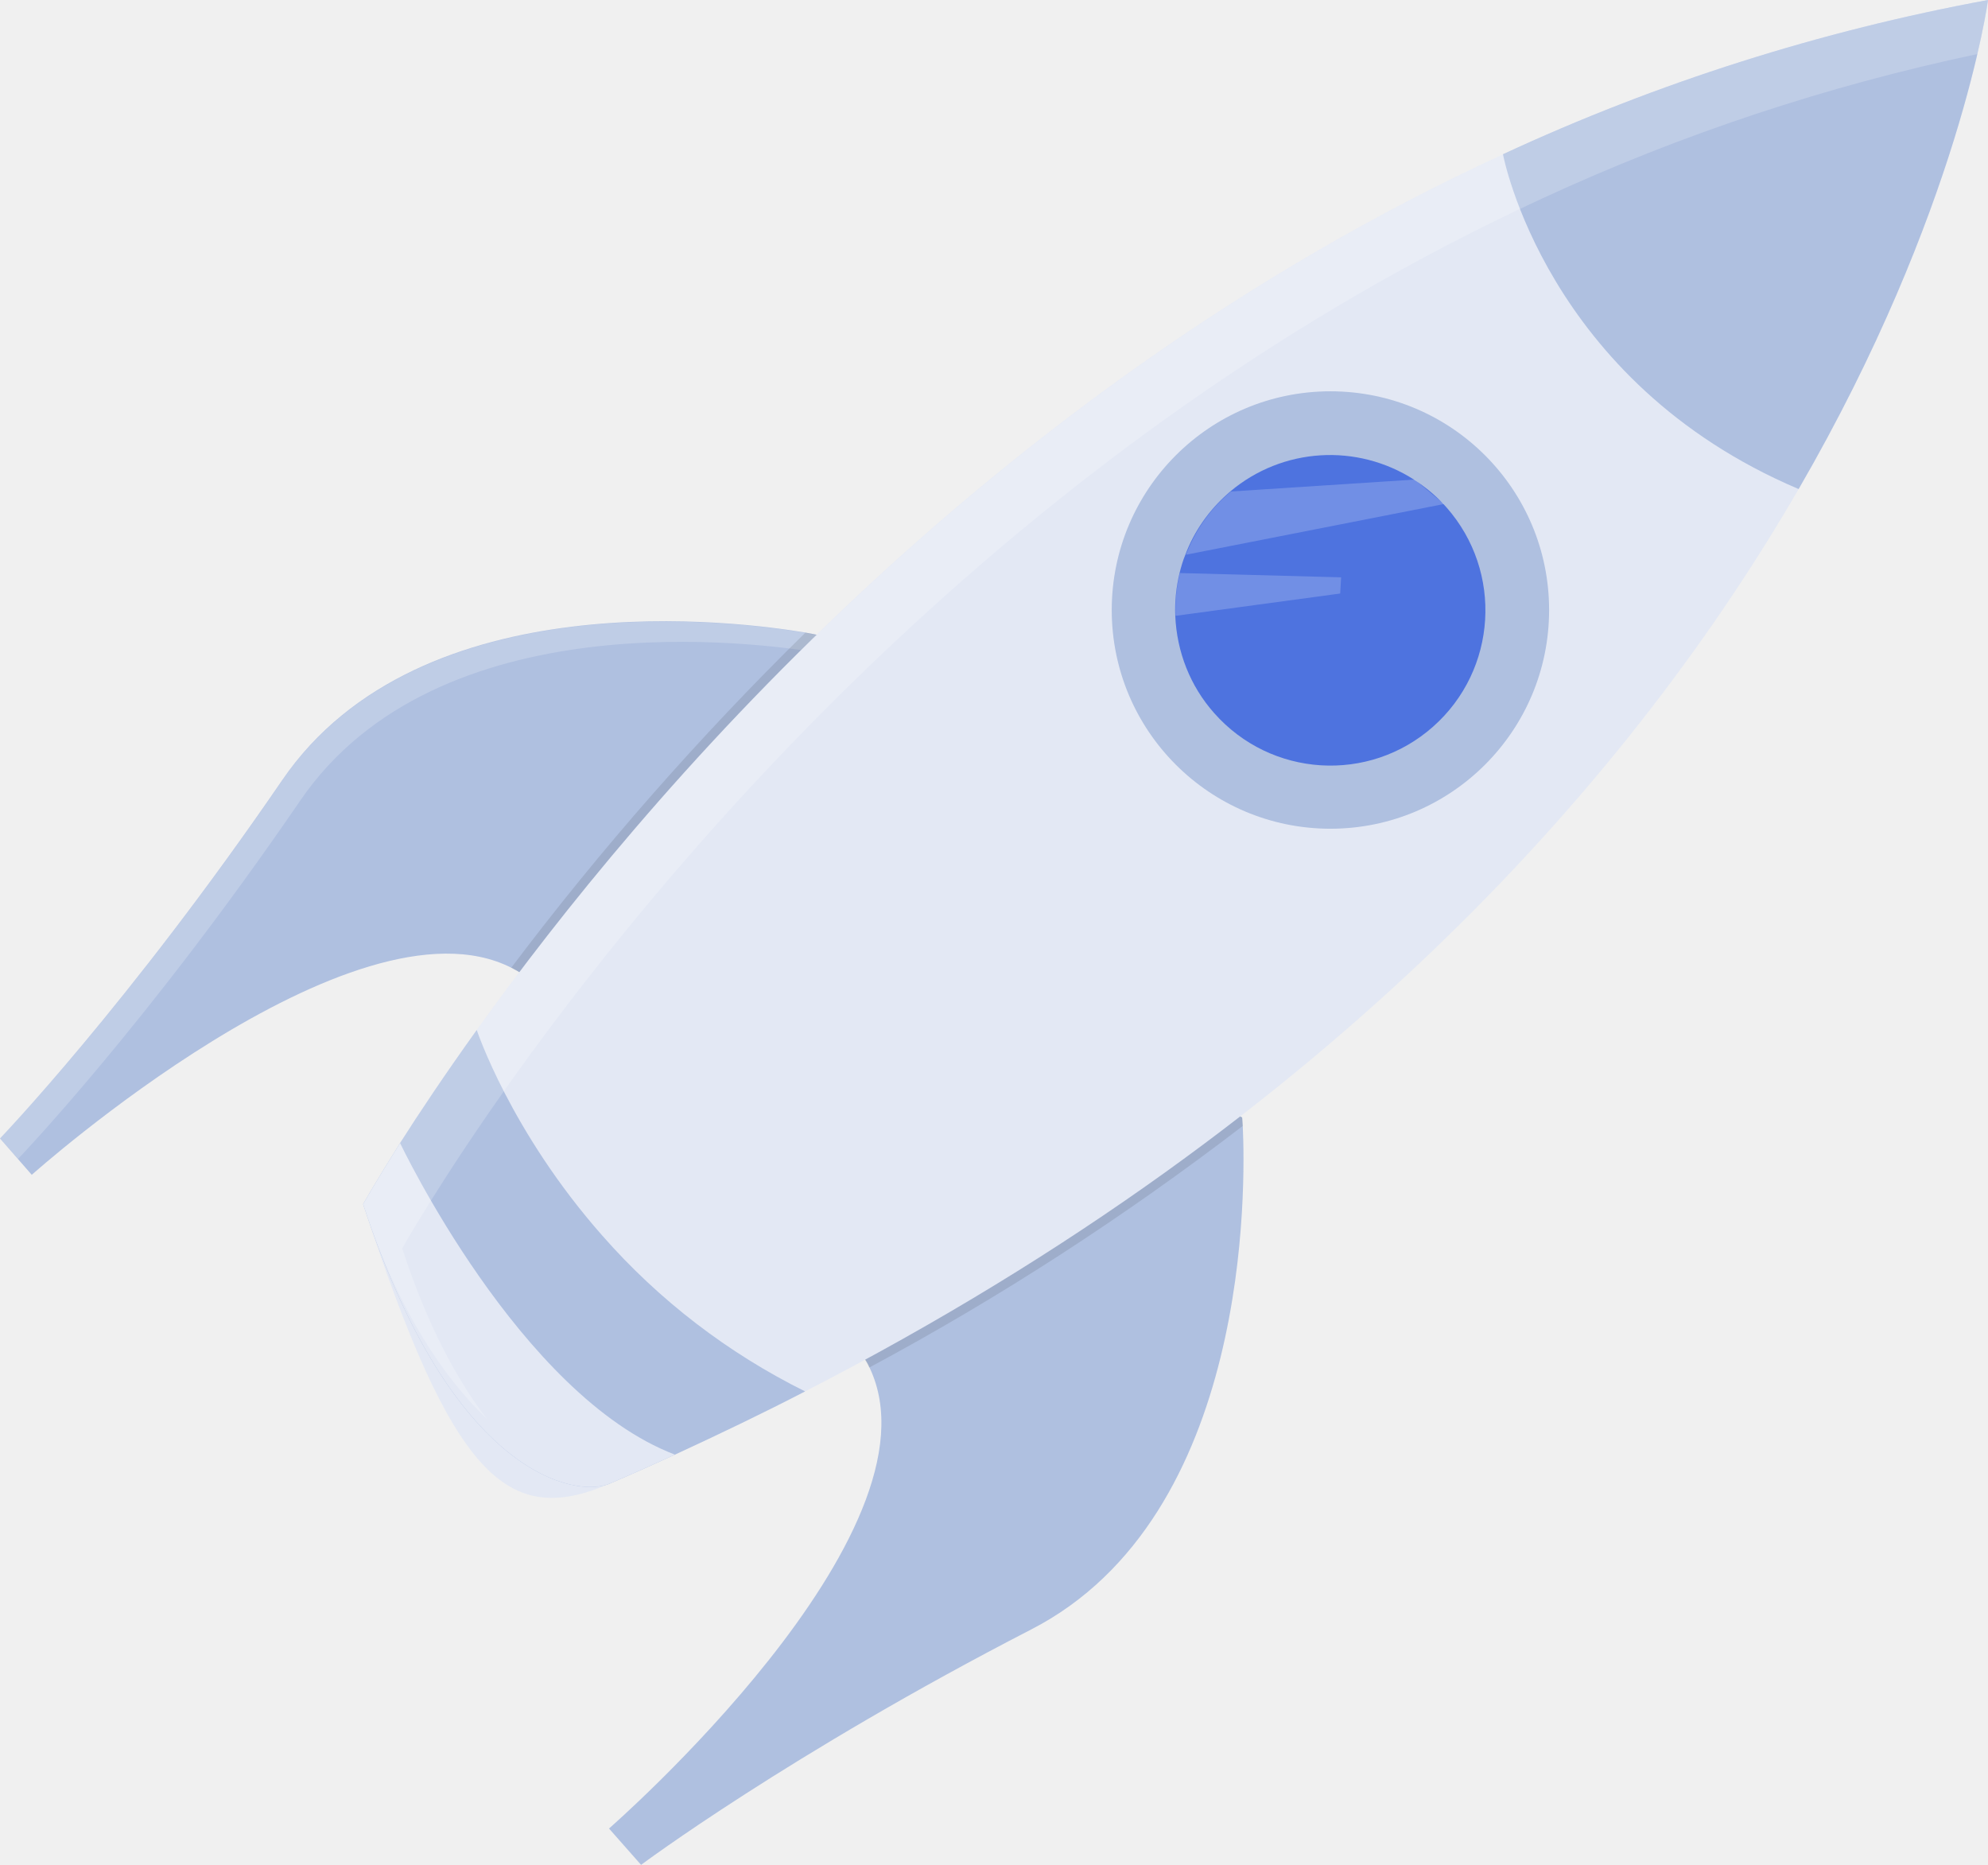
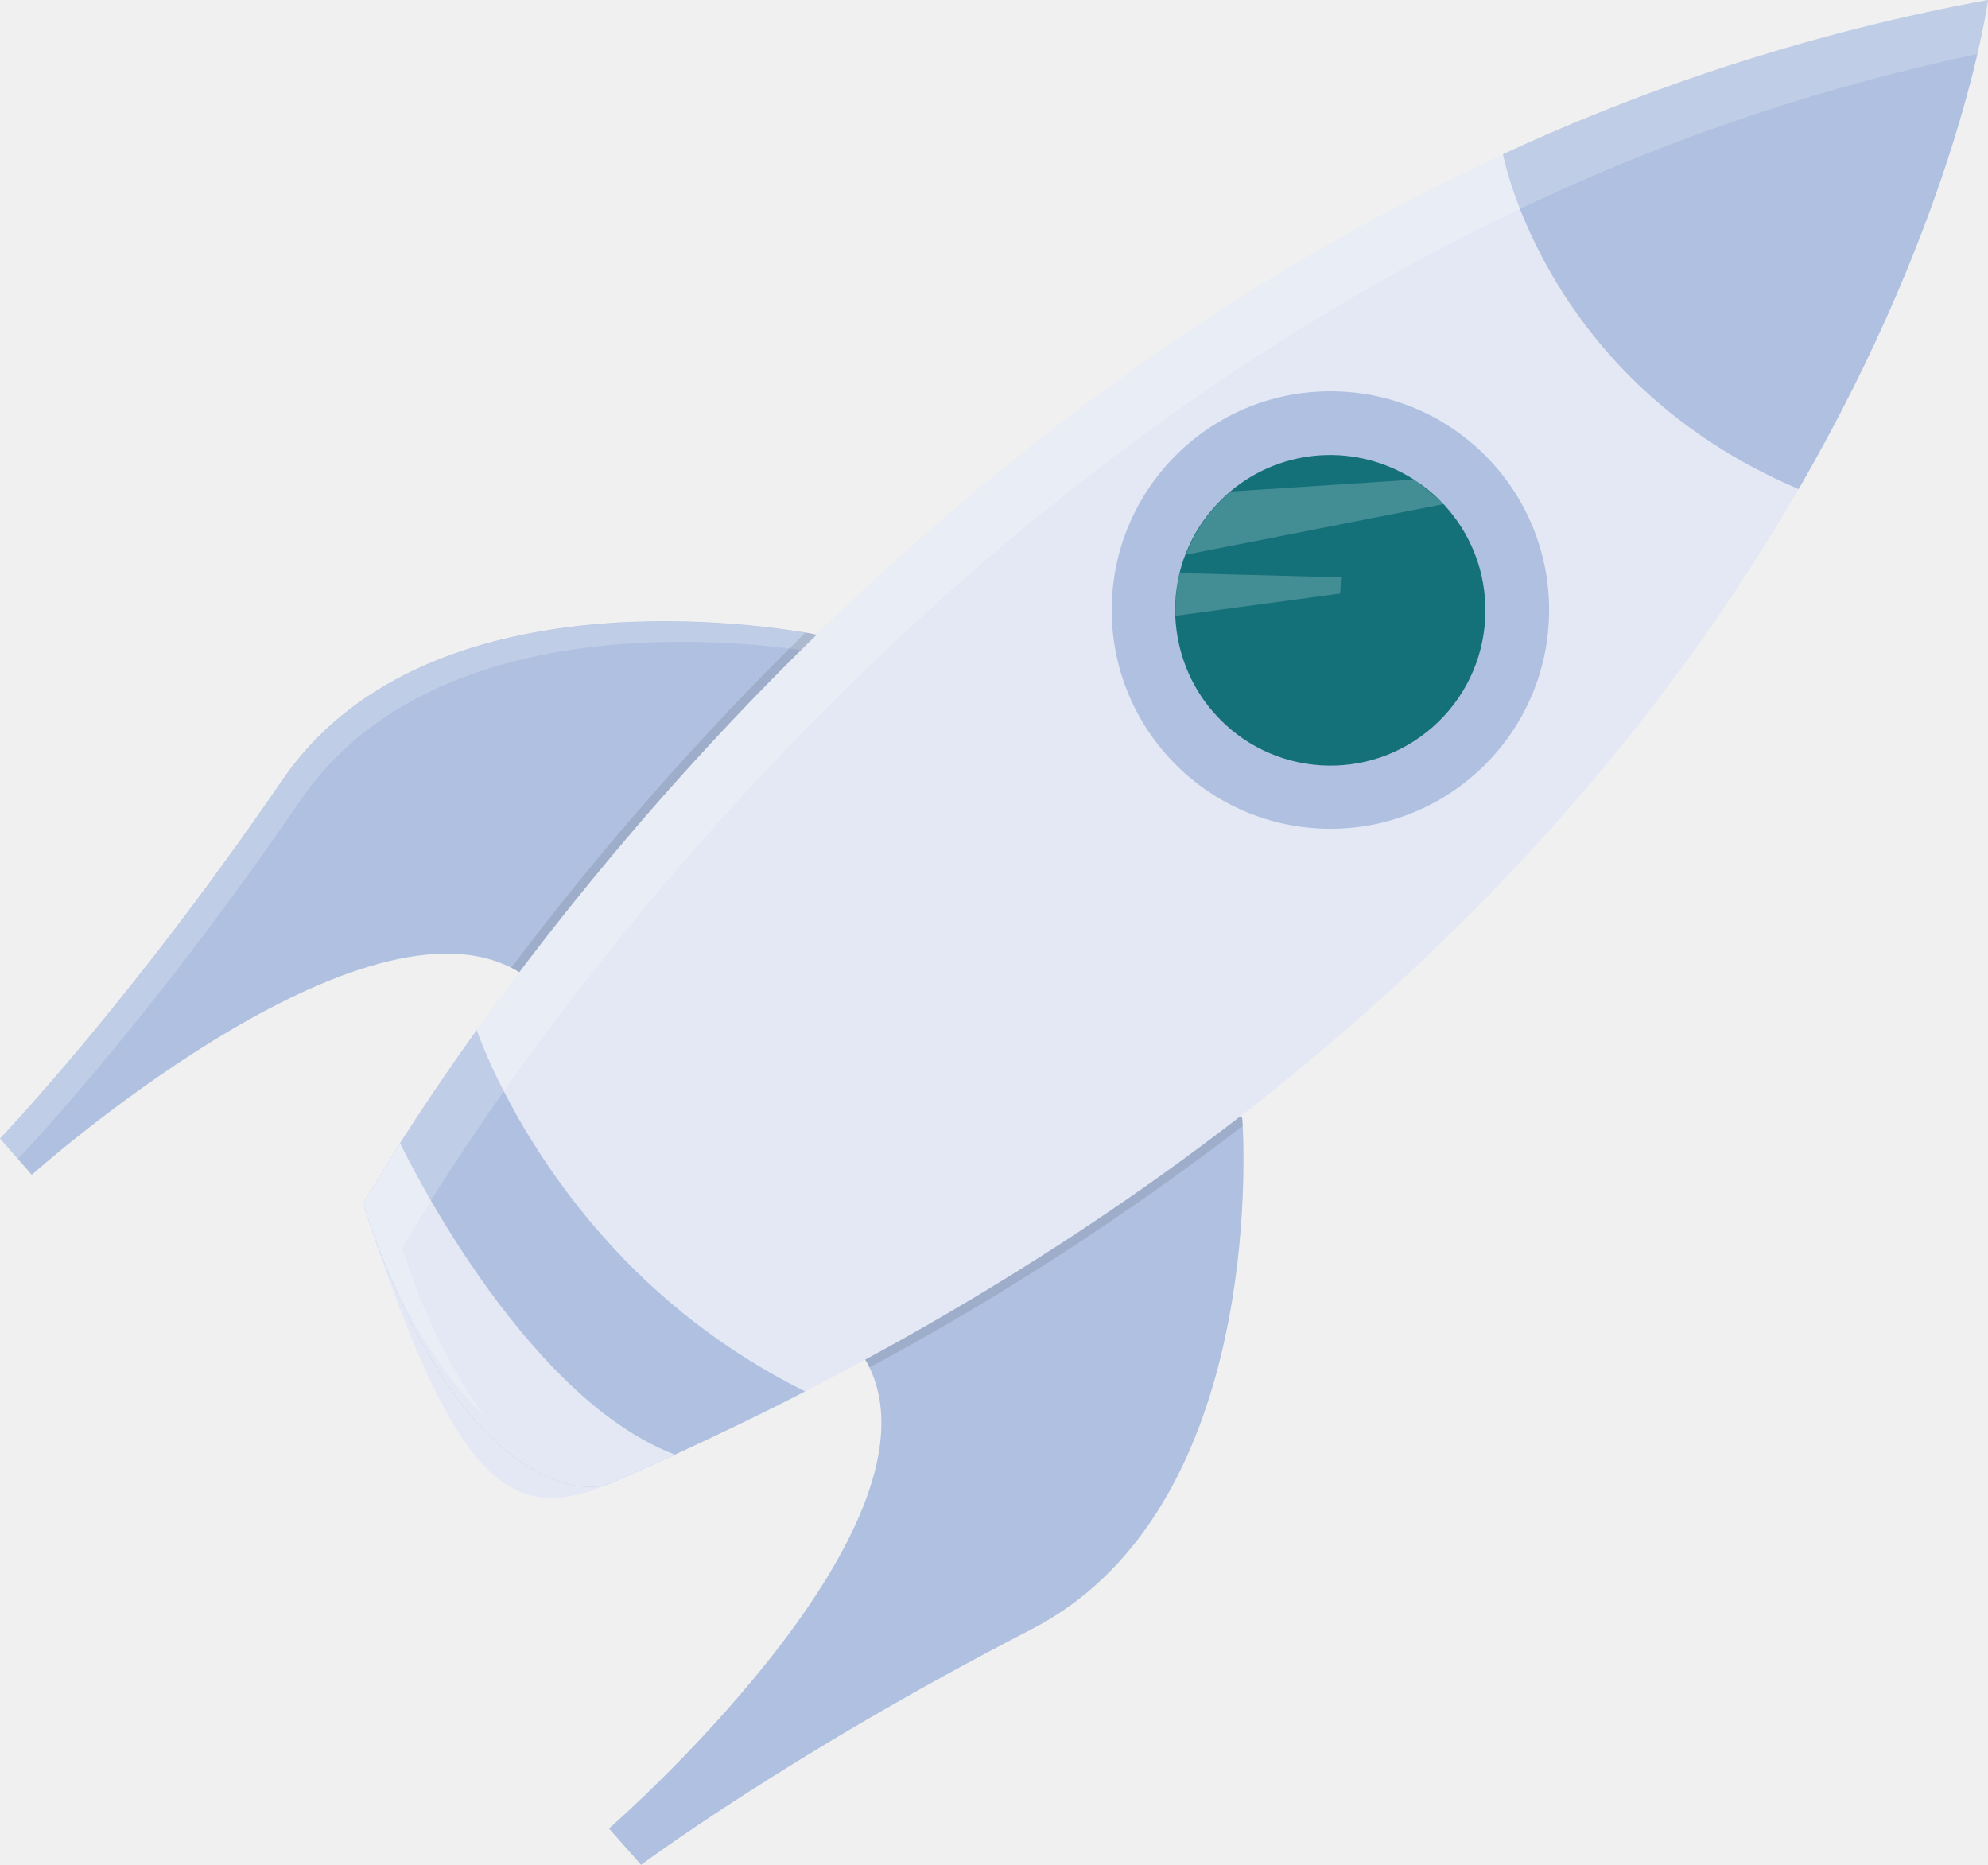
<svg xmlns="http://www.w3.org/2000/svg" version="1.1" id="b759170a-51c3-4e2f-999d-77dec9fd6d11" x="0px" y="0px" viewBox="0 0 650.9 610.5" style="enable-background:new 0 0 650.9 610.5;" xml:space="preserve">
  <style type="text/css">
	.st0{fill:#AFC0E0;}
	.st1{opacity:0.2;fill:#FFFFFF;enable-background:new    ;}
	.st2{opacity:0.1;enable-background:new    ;}
	.st3{fill:#E3E8F4;}
- 	.st4{fill:#4E73DF;}
+ 	.st4{fill:#147079;}
</style>
  <path class="st0" d="M174,321c-2-1.6-4.2-3-6.6-4.2c-51.8-26.2-157,67.8-157,67.8L0,372.7c0,0,42.1-43.8,92.4-117.3  c45.2-66.1,150.7-51.8,171.4-48.3c2.3,0.4,3.6,0.7,3.6,0.7C298.7,288.3,174,321,174,321z" />
  <path class="st1" d="M269.4,213.9c-0.6-2-1.3-4-2-6c0,0-1.2-0.2-3.6-0.7c-20.7-3.5-126.2-17.8-171.4,48.3C42.1,329,0,372.7,0,372.7  l5.9,6.7c0,0,42.1-43.8,92.4-117.3C143.3,196.3,248,210.2,269.4,213.9z" />
  <path class="st0" d="M337.7,533.4c-79.2,40.8-127.8,77.1-127.8,77.1l-10.5-11.9c0,0,111.1-96.8,85.3-150.9c-0.5-1.2-1.2-2.3-1.9-3.4  c0,0,47.9-119.6,123.9-78.5c0,0,0.1,1,0.2,2.9C407.8,387.8,409.7,496.3,337.7,533.4z" />
  <path class="st2" d="M174,321c-2-1.6-4.2-3-6.6-4.2c29.3-38.9,61.5-75.5,96.3-109.7c2.3,0.4,3.6,0.7,3.6,0.7  C298.7,288.3,174,321,174,321z" />
  <path class="st2" d="M406.9,368.6c-38.6,29.6-79.4,56.1-122.3,79.1c-0.5-1.2-1.2-2.3-1.9-3.4c0,0,47.9-119.6,123.9-78.5  C406.7,365.7,406.8,366.7,406.9,368.6z" />
  <path class="st3" d="M263.6,455.5c-20.3,10.4-41.6,20.5-64,30.2c-33.6,14.6-51.5-2.2-80.7-91.5c0,0,12.5-22.5,37.2-57  c54.3-75.8,167.5-209.1,336.1-286.7C542.7,27.1,596.1,10.1,650.9,0c0,0-9.1,68.8-62,160.1S439.1,365.3,263.6,455.5z" />
  <circle class="st0" cx="435.6" cy="199.7" r="71.6" />
  <path class="st4" d="M469.2,237.9c-21,18.6-53.1,16.6-71.7-4.5c-7.8-8.8-12.2-20-12.7-31.8c-0.2-4.7,0.3-9.4,1.4-14  c0.5-2,1.1-4.1,1.9-6c2.9-7.7,7.7-14.5,13.8-19.9c0.3-0.3,0.6-0.5,0.9-0.8c17.1-14.4,41.5-15.9,60.3-3.8c3.5,2.3,6.7,4.9,9.5,7.9  l1,1.1C492.2,187.2,490.2,219.3,469.2,237.9C469.2,237.8,469.2,237.9,469.2,237.9z" />
  <path class="st0" d="M588.9,160.1c-83-35.2-96.8-109.6-96.8-109.6C542.7,27,596.1,10.1,650.9,0C650.9,0,641.8,68.8,588.9,160.1z" />
  <path class="st0" d="M263.6,455.5c-13.7,7.1-27.9,13.9-42.6,20.7c-7,3.2-14.1,6.4-21.4,9.5c-10.9,4.7-51.5-2.2-80.7-91.5  c0,0,4.1-7.3,12.1-20c6.1-9.6,14.5-22.2,25.1-37c0,0,11,33.2,41.1,67.3C215.8,425.7,238.4,443,263.6,455.5z" />
  <path class="st3" d="M221,476.2c-7,3.2-14.1,6.4-21.4,9.5c-10.9,4.7-51.5-2.2-80.7-91.5c0,0,4.1-7.3,12.1-20  C131,374.2,170.2,456.9,221,476.2z" />
  <path class="st1" d="M463.2,157l-0.1,0l-60.1,3.9c-0.3,0.3-0.6,0.5-0.9,0.8c-6.2,5.4-10.9,12.3-13.8,19.9l84.5-16.6L463.2,157z" />
  <path class="st1" d="M438.8,194.3l-53.9,7.3c-0.2-4.7,0.3-9.4,1.4-14l52.8,1.4L438.8,194.3z" />
  <path class="st1" d="M131.7,408.7c0,0,12.5-22.5,37.2-57C223.2,276,336.4,142.7,504.9,65c45.6-21.1,93.3-36.9,142.5-47.3  C650.1,6.4,650.9,0,650.9,0c-54.8,10.1-108.2,27-158.7,50.5c-168.6,77.7-281.8,211-336.1,286.7c-24.7,34.4-37.2,57-37.2,57  c11.5,35.3,26.6,57,40.5,70.3C149.4,451.4,139.7,433.3,131.7,408.7z" />
</svg>
